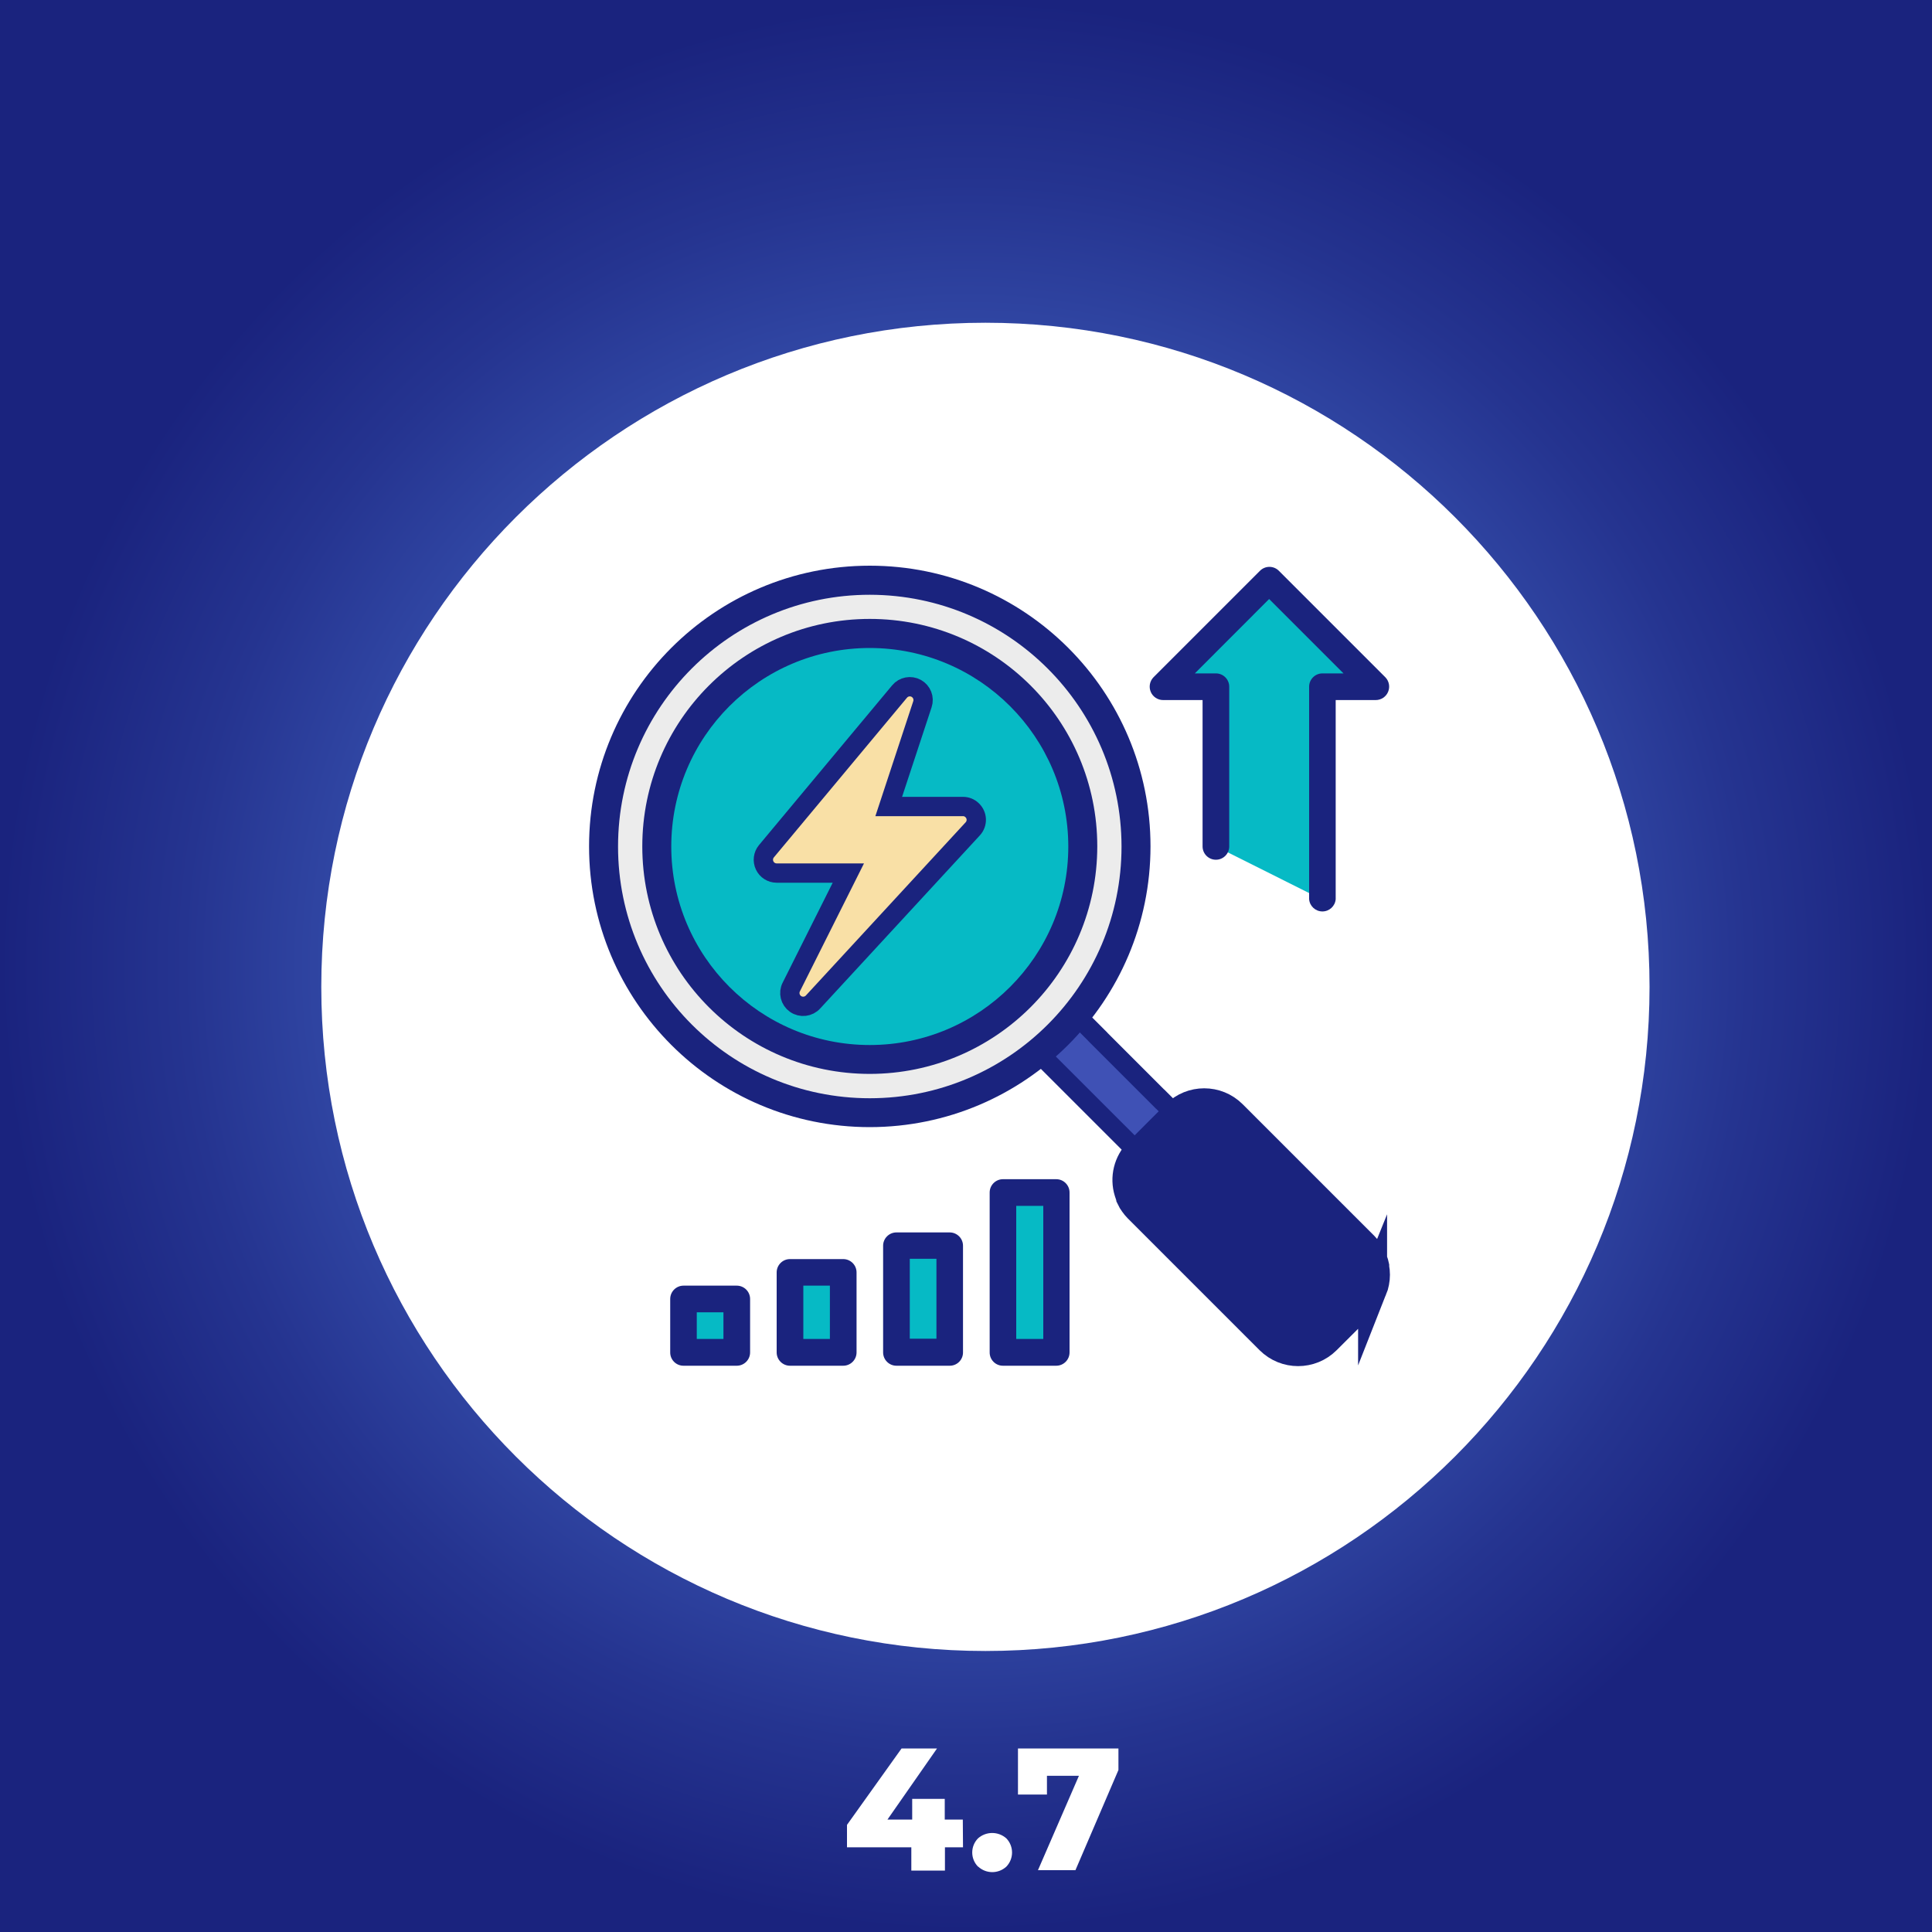
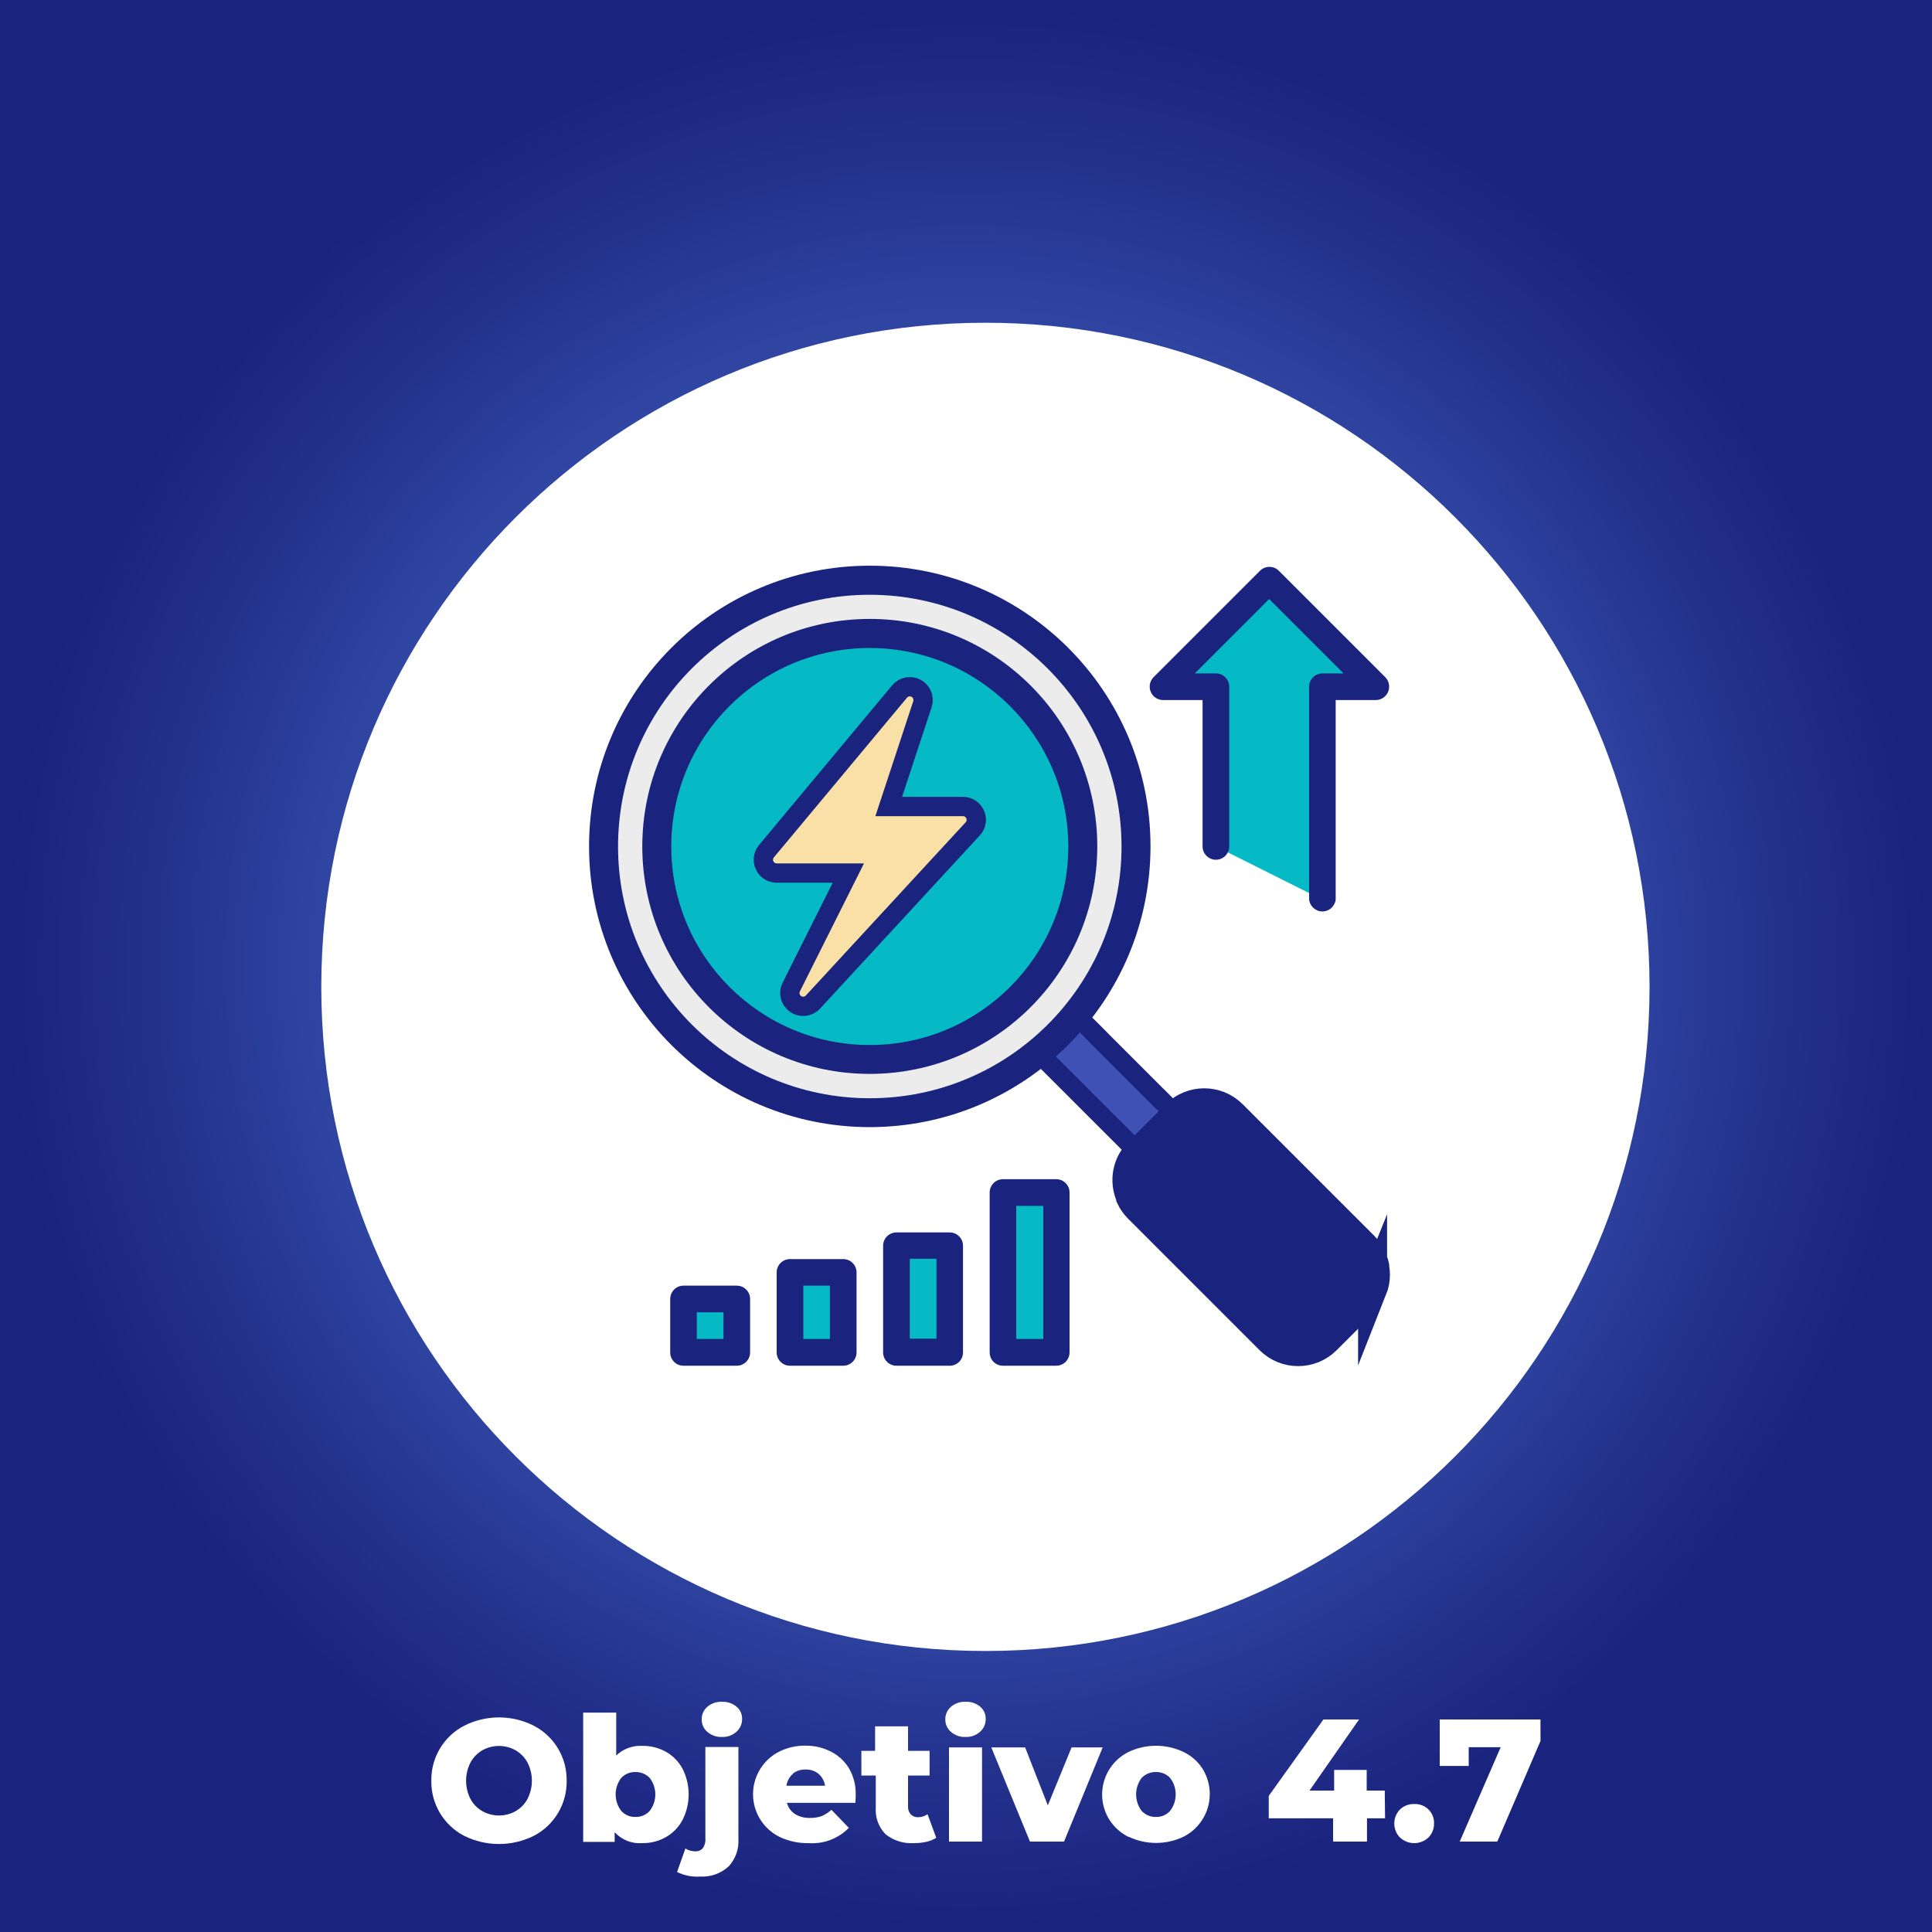
<svg xmlns="http://www.w3.org/2000/svg" id="Layer_1" data-name="Layer 1" viewBox="0 0 200 200">
  <defs>
    <style>.cls-1{fill:url(#radial-gradient);}.cls-2{fill:#fff;}.cls-3{fill:#3f51b5;}.cls-3,.cls-8,.cls-9{stroke:#1a237e;stroke-miterlimit:10;}.cls-3,.cls-9{stroke-width:2px;}.cls-4{fill:#ececec;}.cls-5,.cls-8{fill:#1a237e;}.cls-6{fill:#06bac5;}.cls-7,.cls-9{fill:#f9e0a6;}.cls-8{stroke-width:3px;}</style>
    <radialGradient id="radial-gradient" cx="100" cy="646" r="100" gradientTransform="translate(0 -546)" gradientUnits="userSpaceOnUse">
      <stop offset="0" stop-color="#659afc" />
      <stop offset="0.43" stop-color="#4161c0" />
      <stop offset="0.81" stop-color="#253490" />
      <stop offset="1" stop-color="#1a237e" />
    </radialGradient>
  </defs>
  <rect class="cls-1" width="200" height="200" />
-   <path class="cls-2" d="M99.69,191.23H97.82v2.41H94.34v-2.41H87.68v-2.32L93.33,181H97l-5.13,7.36h2.56v-2.14h3.37v2.14h1.87Z" />
-   <path class="cls-2" d="M101.24,193.23a2.09,2.09,0,0,1,0-2.92,2.21,2.21,0,0,1,2.94,0,2.11,2.11,0,0,1,0,2.92,2.15,2.15,0,0,1-2.92,0Z" />
-   <path class="cls-2" d="M115.78,181v2.23l-4.45,10.37h-3.88l4.24-9.77h-3.31v1.94h-3V181Z" />
  <circle class="cls-2" cx="102.01" cy="102.16" r="68.75" />
  <g id="Fill_Outline" data-name="Fill Outline">
    <g id="Color">
      <polygon class="cls-3" points="127.03 120.71 120.1 113.78 120.09 113.78 113.64 107.33 113.64 107.32 106.57 100.25 106.56 100.25 106.56 100.25 102.66 104.15 123.12 124.6 123.12 124.6 123.13 124.61 127.03 120.71" />
      <circle class="cls-4" cx="90.05" cy="87.62" r="27.56" />
      <path class="cls-5" d="M90.05,116.68A29.06,29.06,0,1,1,119.1,87.62,29.08,29.08,0,0,1,90.05,116.68Zm0-55.11A26.06,26.06,0,1,0,116.1,87.62,26.09,26.09,0,0,0,90.05,61.57Z" />
      <circle class="cls-6" cx="90.05" cy="87.62" r="22.05" />
      <path class="cls-5" d="M90.05,111.17a23.55,23.55,0,1,1,23.54-23.55A23.57,23.57,0,0,1,90.05,111.17Zm0-44.09a20.55,20.55,0,1,0,20.54,20.54A20.57,20.57,0,0,0,90.05,67.08Z" />
      <polygon class="cls-7" points="99.69 84.87 90.05 84.87 94.18 72.47 85.41 82.99 85.41 82.99 80.4 89 90.05 89 83.16 102.78 99.69 84.87" />
      <polygon class="cls-6" points="131.38 60.07 120.36 71.09 125.87 71.09 125.87 87.62 136.9 93.14 136.9 87.22 136.9 71.09 142.41 71.09 131.38 60.07" />
      <path class="cls-8" d="M142.09,133.5a4.12,4.12,0,0,0,.22-.76h0a4,4,0,0,0,0-1.55c0-.05,0-.09,0-.13a3.47,3.47,0,0,0-.16-.55c0-.1-.08-.2-.13-.3a1.76,1.76,0,0,0-.09-.2h0a4.2,4.2,0,0,0-.71-1l-13.64-13.64a4.13,4.13,0,0,0-5.84,0l-3.9,3.9a4.1,4.1,0,0,0-1,4.09v0a4.19,4.19,0,0,0,.22.59.16.16,0,0,1,0,.07,3.25,3.25,0,0,0,.32.53h0a4.24,4.24,0,0,0,.43.52l13.64,13.64a4.15,4.15,0,0,0,5.86,0h0l3.9-3.89a4.24,4.24,0,0,0,.88-1.36Z" />
      <polygon class="cls-6" points="106.58 123.45 103.83 123.45 103.83 139.98 109.34 139.98 109.34 137.23 109.34 123.45 106.58 123.45" />
      <polygon class="cls-6" points="95.56 128.96 92.8 128.96 92.8 139.98 98.31 139.98 98.31 137.23 98.31 128.96 95.56 128.96" />
      <polygon class="cls-6" points="84.53 131.72 81.78 131.72 81.78 139.98 87.29 139.98 87.29 137.23 87.29 131.72 84.53 131.72" />
      <polygon class="cls-6" points="73.51 134.47 70.76 134.47 70.76 139.98 76.27 139.98 76.27 137.23 76.27 134.47 73.51 134.47" />
    </g>
    <g id="Outline_copy" data-name="Outline copy">
      <path class="cls-9" d="M94.85,71.26a1.38,1.38,0,0,0-1.73.33L79.34,88.12a1.38,1.38,0,0,0,1.06,2.26h7.42l-5.9,11.78a1.38,1.38,0,0,0,2.25,1.56L100.7,85.8a1.37,1.37,0,0,0-.08-1.94,1.33,1.33,0,0,0-.93-.37H92L95.49,72.9A1.38,1.38,0,0,0,94.85,71.26Z" />
      <path class="cls-5" d="M120.36,72.47h4.13V87.62a1.38,1.38,0,1,0,2.76,0V71.09a1.38,1.38,0,0,0-1.38-1.38h-2.18l7.69-7.7,7.7,7.7H136.9a1.38,1.38,0,0,0-1.38,1.38v22a1.38,1.38,0,0,0,2.75,0V72.47h4.14a1.39,1.39,0,0,0,1-2.36l-11-11a1.38,1.38,0,0,0-2,0l-11,11a1.39,1.39,0,0,0,1,2.36Z" />
      <path class="cls-5" d="M87.29,130.34H81.78a1.38,1.38,0,0,0-1.38,1.38V140a1.38,1.38,0,0,0,1.38,1.38h5.51A1.38,1.38,0,0,0,88.67,140v-8.26A1.38,1.38,0,0,0,87.29,130.34Zm-1.38,8.27H83.16v-5.52h2.75Z" />
      <path class="cls-5" d="M98.31,127.58H92.8A1.38,1.38,0,0,0,91.42,129v11a1.38,1.38,0,0,0,1.38,1.38h5.51A1.37,1.37,0,0,0,99.69,140V129A1.38,1.38,0,0,0,98.31,127.58Zm-1.37,11H94.18v-8.27h2.76Z" />
      <path class="cls-5" d="M109.34,122.07h-5.51a1.38,1.38,0,0,0-1.38,1.38V140a1.37,1.37,0,0,0,1.38,1.38h5.51a1.38,1.38,0,0,0,1.38-1.38V123.45A1.38,1.38,0,0,0,109.34,122.07ZM108,138.61H105.2V124.83H108Z" />
      <path class="cls-5" d="M76.27,133.09H70.76a1.38,1.38,0,0,0-1.38,1.38V140a1.37,1.37,0,0,0,1.38,1.38h5.51A1.38,1.38,0,0,0,77.65,140v-5.51A1.38,1.38,0,0,0,76.27,133.09Zm-1.38,5.52H72.13v-2.76h2.76Z" />
    </g>
  </g>
+   <path class="cls-2" d="M48.06,190.05a6.31,6.31,0,0,1-3.41-5.71,6.31,6.31,0,0,1,3.41-5.7,8,8,0,0,1,7.19,0,6.31,6.31,0,0,1,3.41,5.7,6.31,6.31,0,0,1-3.41,5.71,8.11,8.11,0,0,1-7.19,0Zm5.32-2.56a3.2,3.2,0,0,0,1.23-1.27,4.15,4.15,0,0,0,0-3.76,3.27,3.27,0,0,0-1.23-1.27,3.53,3.53,0,0,0-3.45,0,3.27,3.27,0,0,0-1.23,1.27,4.15,4.15,0,0,0,0,3.76,3.2,3.2,0,0,0,1.23,1.27,3.53,3.53,0,0,0,3.45,0Z" />
+   <path class="cls-2" d="M68.93,181.34a4.39,4.39,0,0,1,1.72,1.75,5.85,5.85,0,0,1,0,5.32,4.44,4.44,0,0,1-1.72,1.77,4.78,4.78,0,0,1-2.43.62,3.51,3.51,0,0,1-2.87-1.13v1H60.37V177.29h3.42v4.44a3.63,3.63,0,0,1,2.71-1A4.88,4.88,0,0,1,68.93,181.34Zm-1.67,6.12a2.8,2.8,0,0,0,0-3.41,2,2,0,0,0-1.48-.61,1.94,1.94,0,0,0-1.47.61,2.8,2.8,0,0,0,0,3.41,1.89,1.89,0,0,0,1.47.63A1.91,1.91,0,0,0,67.26,187.46Z" />
+   <path class="cls-2" d="M70.09,193.79l.86-2.43a2,2,0,0,0,1.06.29.93.93,0,0,0,.74-.32,1.48,1.48,0,0,0,.27-1v-9.48h3.42v9.5a3.85,3.85,0,0,1-1,2.85,4,4,0,0,1-2.93,1.06A4.71,4.71,0,0,1,70.09,193.79Zm3.13-14.51a1.65,1.65,0,0,1-.58-1.29,1.67,1.67,0,0,1,.58-1.3,2.15,2.15,0,0,1,1.51-.52,2.19,2.19,0,0,1,1.51.5,1.57,1.57,0,0,1,.58,1.26,1.72,1.72,0,0,1-.58,1.34,2.12,2.12,0,0,1-1.51.54A2.16,2.16,0,0,1,73.22,179.28Z" />
+   <path class="cls-2" d="M88.55,186.63H81.46a2,2,0,0,0,.84,1.16,2.78,2.78,0,0,0,1.56.4,3.42,3.42,0,0,0,1.21-.19,3.86,3.86,0,0,0,1-.65l1.8,1.87a5.3,5.3,0,0,1-4.16,1.58,6.7,6.7,0,0,1-3-.64,4.93,4.93,0,0,1-2-1.8,4.94,4.94,0,0,1,1.89-7,5.85,5.85,0,0,1,2.76-.65,5.64,5.64,0,0,1,2.64.61,4.6,4.6,0,0,1,1.89,1.74,5.15,5.15,0,0,1,.69,2.71S88.59,186.09,88.55,186.63Zm-6.47-3a2,2,0,0,0-.67,1.23h4a2,2,0,0,0-.67-1.23,2,2,0,0,0-1.32-.45A2,2,0,0,0,82.08,183.6Z" />
+   <path class="cls-2" d="M96.92,190.25a3.38,3.38,0,0,1-1,.41,5.57,5.57,0,0,1-1.32.14,4.25,4.25,0,0,1-2.94-.93,3.62,3.62,0,0,1-1-2.79V183.8H89.17v-2.55h1.42v-2.54H94v2.54h2.23v2.55H94V187a1.13,1.13,0,0,0,.28.82,1,1,0,0,0,.74.3,1.78,1.78,0,0,0,1-.31Z" />
+   <path class="cls-2" d="M98.44,179.28a1.65,1.65,0,0,1-.58-1.29,1.67,1.67,0,0,1,.58-1.3,2.13,2.13,0,0,1,1.51-.52,2.19,2.19,0,0,1,1.51.5,1.6,1.6,0,0,1,.58,1.26,1.75,1.75,0,0,1-.58,1.34,2.12,2.12,0,0,1-1.51.54A2.14,2.14,0,0,1,98.44,179.28Zm-.2,1.61h3.42v9.75H98.24Z" />
+   <path class="cls-2" d="M114.15,180.89l-4,9.75h-3.53l-4-9.75h3.5l2.35,6,2.46-6Z" />
+   <path class="cls-2" d="M116.83,190.16a5,5,0,0,1-2-1.8,4.92,4.92,0,0,1,2-7,6.62,6.62,0,0,1,5.68,0,4.77,4.77,0,0,1,2,1.78,4.95,4.95,0,0,1-2,7,6.6,6.6,0,0,1-5.67,0Zm4.3-2.7a2.8,2.8,0,0,0,0-3.41,1.94,1.94,0,0,0-1.47-.61,2,2,0,0,0-1.48.61,2.84,2.84,0,0,0,0,3.41,1.93,1.93,0,0,0,1.48.63A1.89,1.89,0,0,0,121.13,187.46Z" />
+   <path class="cls-2" d="M143.38,188.23h-1.87v2.41H138v-2.41h-6.66v-2.32L137,178h3.69l-5.13,7.36h2.55v-2.14h3.37v2.14h1.87Z" />
+   <path class="cls-2" d="M144.93,190.23a2.09,2.09,0,0,1,0-2.92,2.06,2.06,0,0,1,1.47-.56,2,2,0,0,1,1.47.56,1.92,1.92,0,0,1,.58,1.46,2,2,0,0,1-.59,1.46,2.15,2.15,0,0,1-2.92,0Z" />
+   <path class="cls-2" d="M159.47,178v2.23L155,190.64h-3.89l4.24-9.77h-3.31v1.94h-3V178Z" />
</svg>
